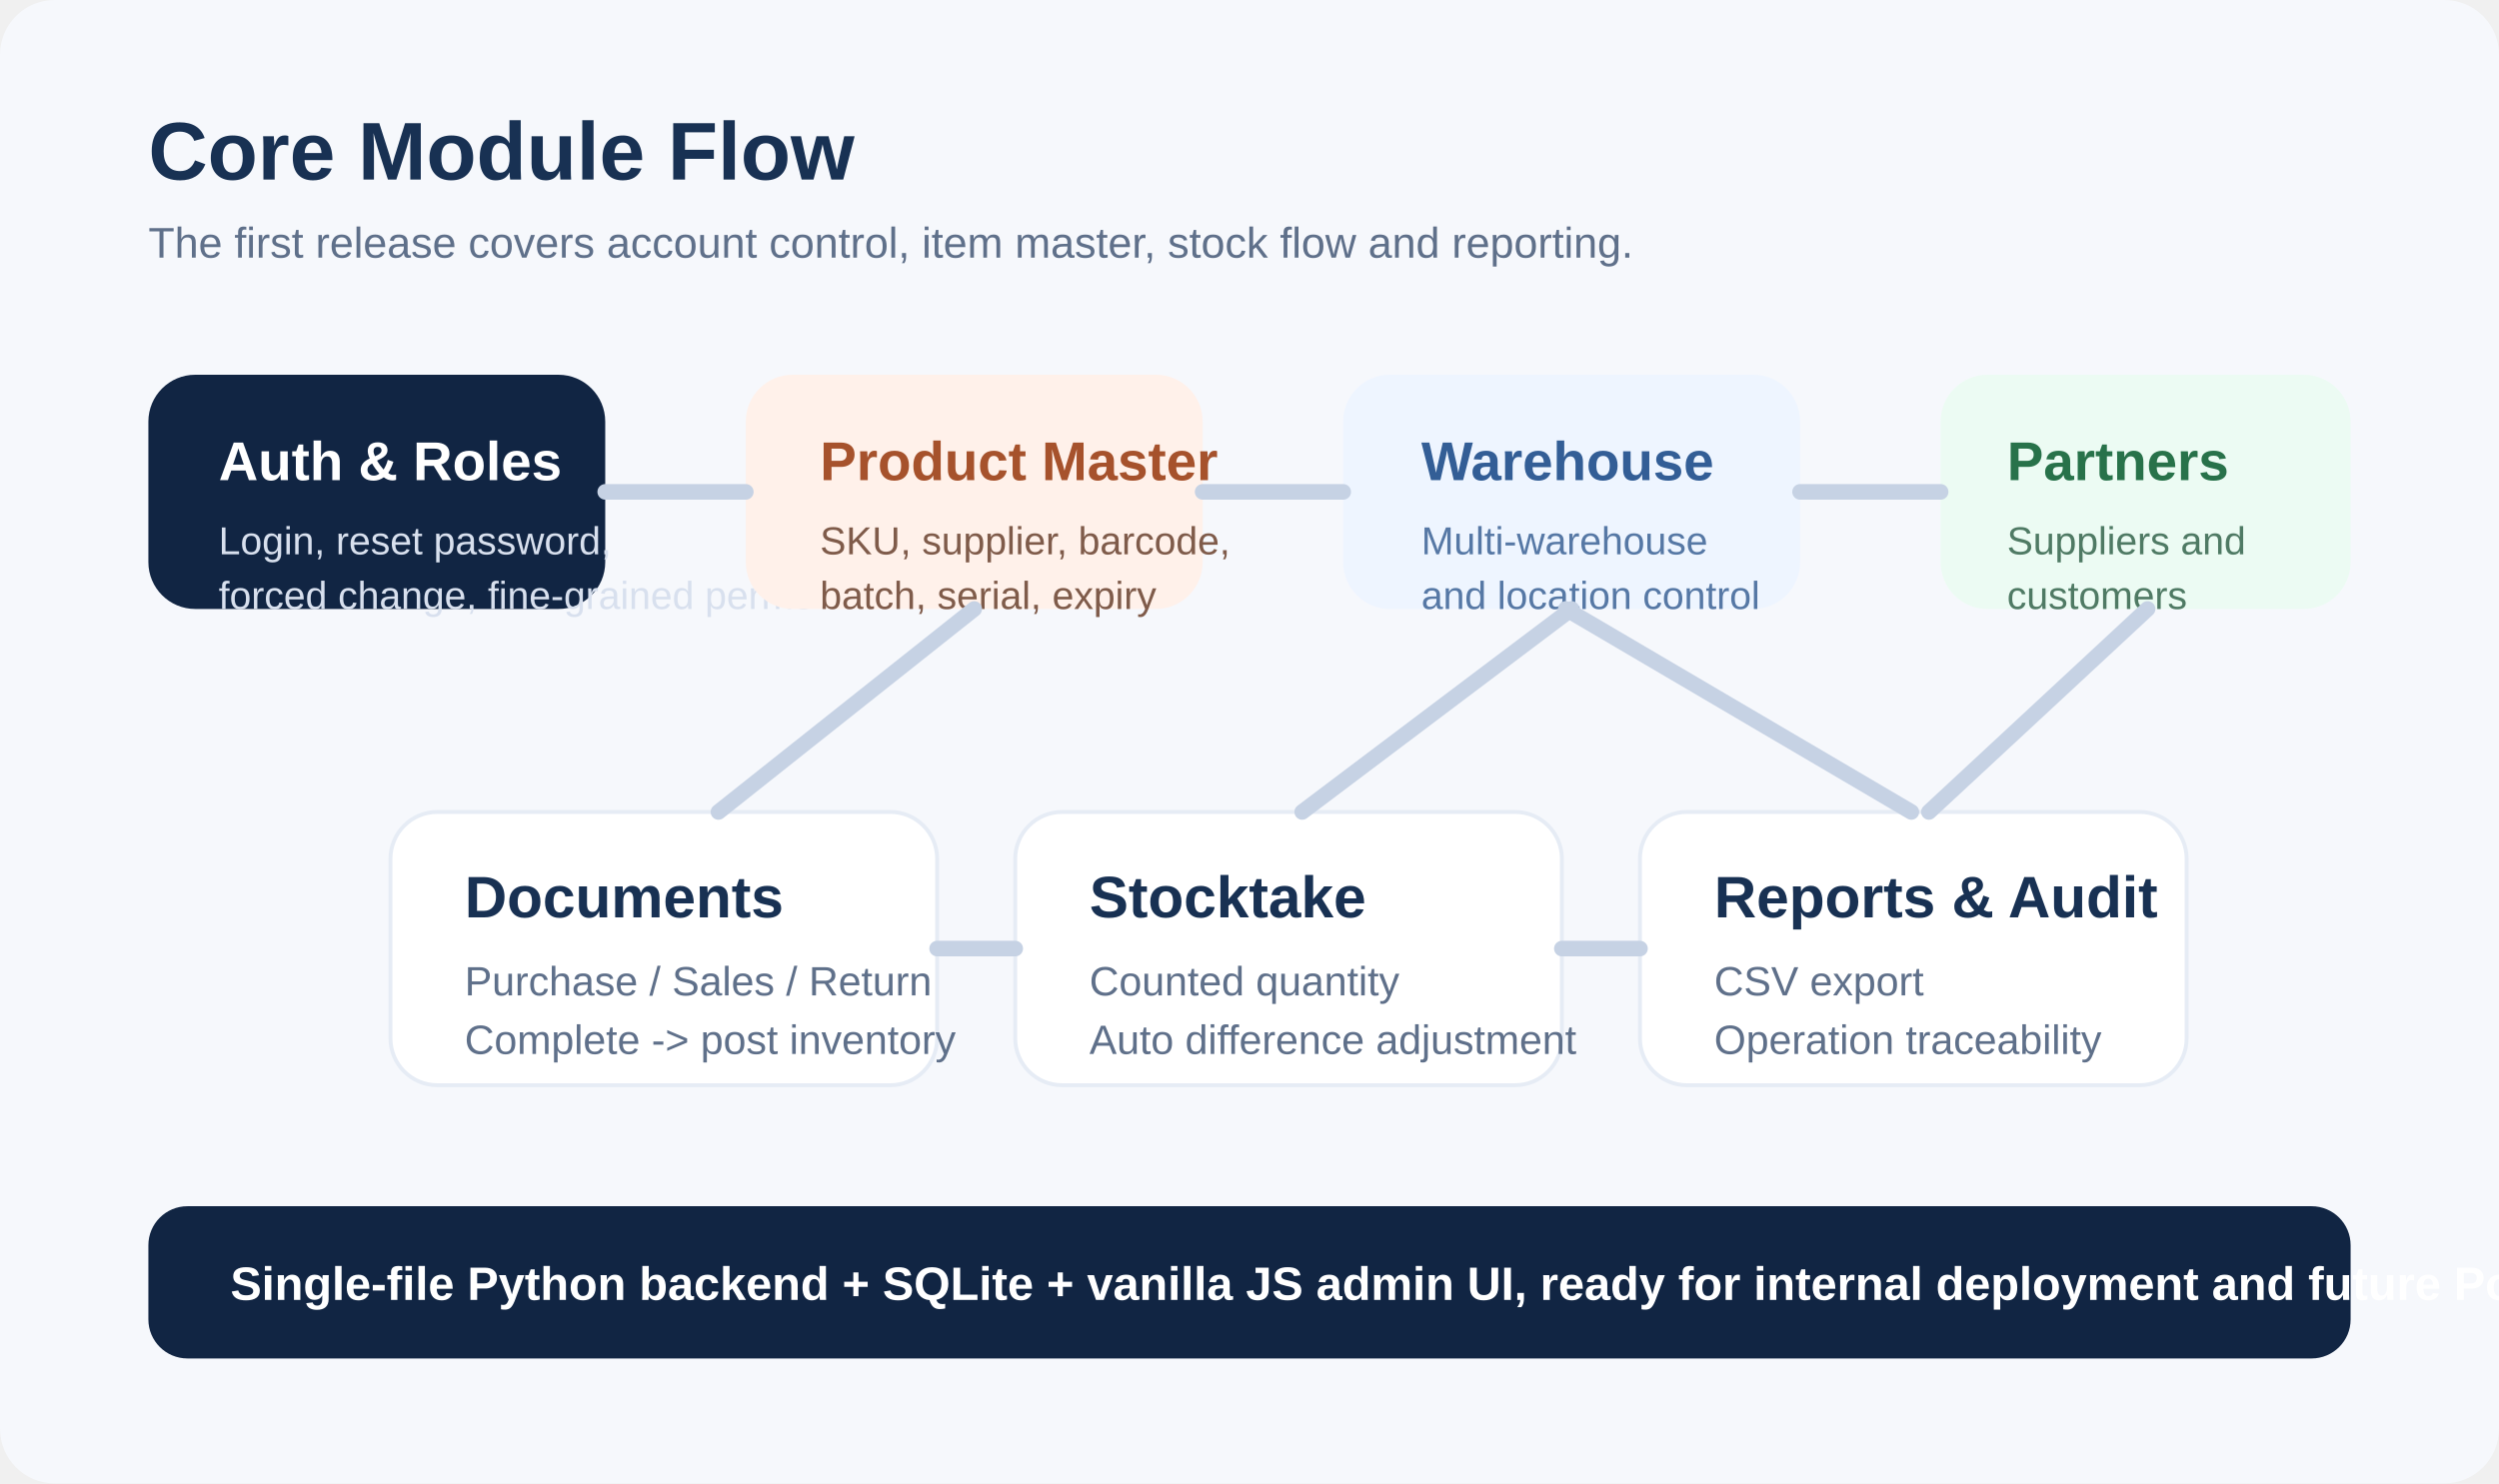
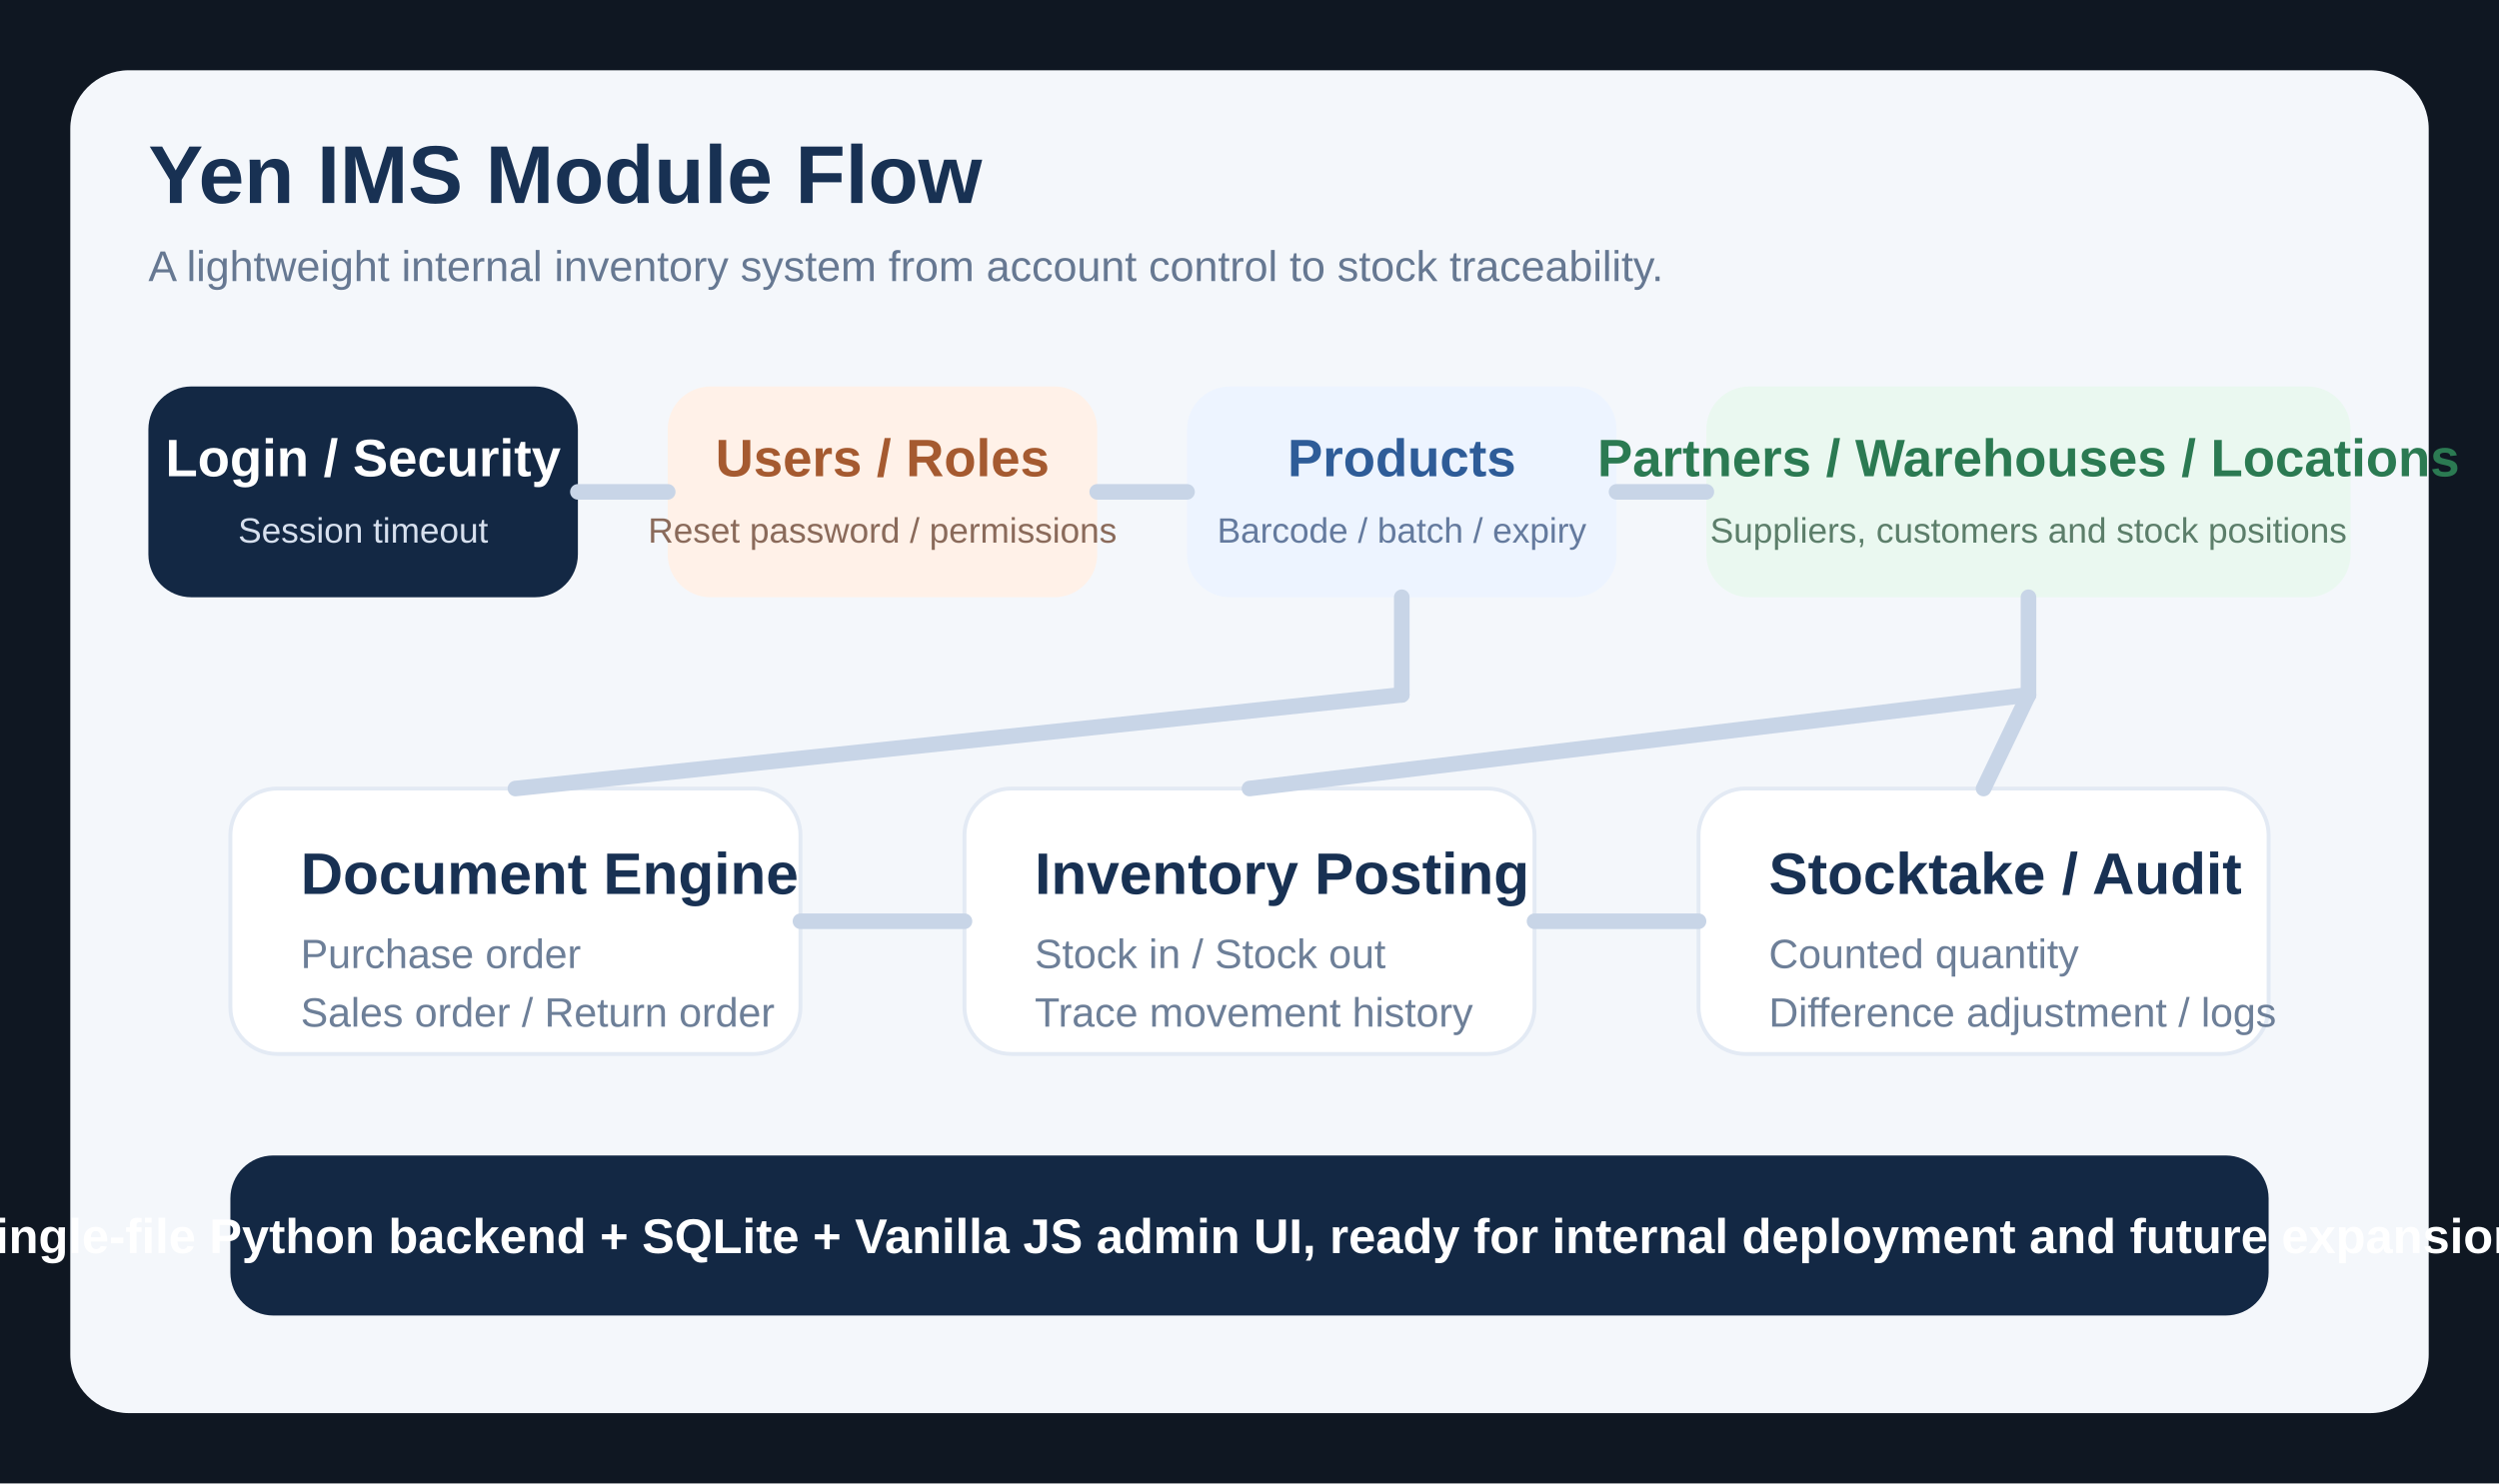
- <svg xmlns="http://www.w3.org/2000/svg" width="1280" height="760" viewBox="0 0 1280 760" fill="none">
-   <rect width="1280" height="760" rx="28" fill="#F6F8FC" />
-   <text x="76" y="92" fill="#183153" font-size="42" font-family="Arial, Helvetica, sans-serif" font-weight="700">Core Module Flow</text>
-   <text x="76" y="132" fill="#5F708A" font-size="22" font-family="Arial, Helvetica, sans-serif">The first release covers account control, item master, stock flow and reporting.</text>
-   <rect x="76" y="192" width="234" height="120" rx="24" fill="#112543" />
-   <text x="112" y="246" fill="#FFFFFF" font-size="28" font-family="Arial, Helvetica, sans-serif" font-weight="700">Auth &amp; Roles</text>
-   <text x="112" y="284" fill="#D8E0EE" font-size="20" font-family="Arial, Helvetica, sans-serif">Login, reset password,</text>
-   <text x="112" y="312" fill="#D8E0EE" font-size="20" font-family="Arial, Helvetica, sans-serif">forced change, fine-grained perms</text>
-   <rect x="382" y="192" width="234" height="120" rx="24" fill="#FFF1EA" />
-   <text x="420" y="246" fill="#A6522C" font-size="28" font-family="Arial, Helvetica, sans-serif" font-weight="700">Product Master</text>
-   <text x="420" y="284" fill="#7F5B4A" font-size="20" font-family="Arial, Helvetica, sans-serif">SKU, supplier, barcode,</text>
-   <text x="420" y="312" fill="#7F5B4A" font-size="20" font-family="Arial, Helvetica, sans-serif">batch, serial, expiry</text>
-   <rect x="688" y="192" width="234" height="120" rx="24" fill="#EEF5FF" />
-   <text x="728" y="246" fill="#335E96" font-size="28" font-family="Arial, Helvetica, sans-serif" font-weight="700">Warehouse</text>
-   <text x="728" y="284" fill="#5678A5" font-size="20" font-family="Arial, Helvetica, sans-serif">Multi-warehouse</text>
-   <text x="728" y="312" fill="#5678A5" font-size="20" font-family="Arial, Helvetica, sans-serif">and location control</text>
-   <rect x="994" y="192" width="210" height="120" rx="24" fill="#ECFBF3" />
-   <text x="1028" y="246" fill="#28724A" font-size="28" font-family="Arial, Helvetica, sans-serif" font-weight="700">Partners</text>
-   <text x="1028" y="284" fill="#4F7A64" font-size="20" font-family="Arial, Helvetica, sans-serif">Suppliers and</text>
-   <text x="1028" y="312" fill="#4F7A64" font-size="20" font-family="Arial, Helvetica, sans-serif">customers</text>
-   <rect x="200" y="416" width="280" height="140" rx="24" fill="#FFFFFF" stroke="#E6ECF5" stroke-width="2" />
-   <text x="238" y="470" fill="#183153" font-size="30" font-family="Arial, Helvetica, sans-serif" font-weight="700">Documents</text>
-   <text x="238" y="510" fill="#5F708A" font-size="21" font-family="Arial, Helvetica, sans-serif">Purchase / Sales / Return</text>
-   <text x="238" y="540" fill="#5F708A" font-size="21" font-family="Arial, Helvetica, sans-serif">Complete -&gt; post inventory</text>
-   <rect x="520" y="416" width="280" height="140" rx="24" fill="#FFFFFF" stroke="#E6ECF5" stroke-width="2" />
-   <text x="558" y="470" fill="#183153" font-size="30" font-family="Arial, Helvetica, sans-serif" font-weight="700">Stocktake</text>
-   <text x="558" y="510" fill="#5F708A" font-size="21" font-family="Arial, Helvetica, sans-serif">Counted quantity</text>
-   <text x="558" y="540" fill="#5F708A" font-size="21" font-family="Arial, Helvetica, sans-serif">Auto difference adjustment</text>
-   <rect x="840" y="416" width="280" height="140" rx="24" fill="#FFFFFF" stroke="#E6ECF5" stroke-width="2" />
-   <text x="878" y="470" fill="#183153" font-size="30" font-family="Arial, Helvetica, sans-serif" font-weight="700">Reports &amp; Audit</text>
-   <text x="878" y="510" fill="#5F708A" font-size="21" font-family="Arial, Helvetica, sans-serif">CSV export</text>
-   <text x="878" y="540" fill="#5F708A" font-size="21" font-family="Arial, Helvetica, sans-serif">Operation traceability</text>
-   <path d="M310 252H382" stroke="#C6D2E4" stroke-width="8" stroke-linecap="round" />
-   <path d="M616 252H688" stroke="#C6D2E4" stroke-width="8" stroke-linecap="round" />
-   <path d="M922 252H994" stroke="#C6D2E4" stroke-width="8" stroke-linecap="round" />
-   <path d="M499 312L368 416" stroke="#C6D2E4" stroke-width="8" stroke-linecap="round" />
-   <path d="M802 312L979 416" stroke="#C6D2E4" stroke-width="8" stroke-linecap="round" />
-   <path d="M805 312L667 416" stroke="#C6D2E4" stroke-width="8" stroke-linecap="round" />
-   <path d="M1100 312L988 416" stroke="#C6D2E4" stroke-width="8" stroke-linecap="round" />
-   <path d="M480 486H520" stroke="#C6D2E4" stroke-width="8" stroke-linecap="round" />
-   <path d="M800 486H840" stroke="#C6D2E4" stroke-width="8" stroke-linecap="round" />
-   <rect x="76" y="618" width="1128" height="78" rx="20" fill="#112543" />
-   <text x="118" y="666" fill="#FFFFFF" font-size="24" font-family="Arial, Helvetica, sans-serif" font-weight="700">Single-file Python backend + SQLite + vanilla JS admin UI, ready for internal deployment and future PostgreSQL migration.</text>
+ <svg xmlns="http://www.w3.org/2000/svg" width="1280" height="760" viewBox="0 0 1280 760">
+   <rect width="1280" height="760" fill="#0F1722" />
+   <rect x="36" y="36" width="1208" height="688" rx="30" fill="#F4F7FB" />
+   <text x="76" y="104" fill="#183153" font-size="42" font-family="Arial, Helvetica, sans-serif" font-weight="700">Yen IMS Module Flow</text>
+   <text x="76" y="144" fill="#667892" font-size="22" font-family="Arial, Helvetica, sans-serif">A lightweight internal inventory system from account control to stock traceability.</text>
+   <rect x="76" y="198" width="220" height="108" rx="22" fill="#132844" />
+   <text x="186" y="244" text-anchor="middle" fill="#FFFFFF" font-size="27" font-family="Arial, Helvetica, sans-serif" font-weight="700">Login / Security</text>
+   <text x="186" y="278" text-anchor="middle" fill="#D7E0EE" font-size="18" font-family="Arial, Helvetica, sans-serif">Session timeout</text>
+   <rect x="342" y="198" width="220" height="108" rx="22" fill="#FFF1E8" />
+   <text x="452" y="244" text-anchor="middle" fill="#A55A30" font-size="27" font-family="Arial, Helvetica, sans-serif" font-weight="700">Users / Roles</text>
+   <text x="452" y="278" text-anchor="middle" fill="#8A6A5A" font-size="18" font-family="Arial, Helvetica, sans-serif">Reset password / permissions</text>
+   <rect x="608" y="198" width="220" height="108" rx="22" fill="#EDF4FF" />
+   <text x="718" y="244" text-anchor="middle" fill="#2E5C98" font-size="27" font-family="Arial, Helvetica, sans-serif" font-weight="700">Products</text>
+   <text x="718" y="278" text-anchor="middle" fill="#647A9E" font-size="18" font-family="Arial, Helvetica, sans-serif">Barcode / batch / expiry</text>
+   <rect x="874" y="198" width="330" height="108" rx="22" fill="#EAF8F0" />
+   <text x="1039" y="244" text-anchor="middle" fill="#2B7A52" font-size="27" font-family="Arial, Helvetica, sans-serif" font-weight="700">Partners / Warehouses / Locations</text>
+   <text x="1039" y="278" text-anchor="middle" fill="#5C7E6A" font-size="18" font-family="Arial, Helvetica, sans-serif">Suppliers, customers and stock positions</text>
+   <line x1="296" y1="252" x2="342" y2="252" stroke="#C8D5E7" stroke-width="8" stroke-linecap="round" />
+   <line x1="562" y1="252" x2="608" y2="252" stroke="#C8D5E7" stroke-width="8" stroke-linecap="round" />
+   <line x1="828" y1="252" x2="874" y2="252" stroke="#C8D5E7" stroke-width="8" stroke-linecap="round" />
+   <rect x="118" y="404" width="292" height="136" rx="24" fill="#FFFFFF" stroke="#E3EAF4" stroke-width="2" />
+   <text x="154" y="458" fill="#183153" font-size="30" font-family="Arial, Helvetica, sans-serif" font-weight="700">Document Engine</text>
+   <text x="154" y="496" fill="#6D7F98" font-size="21" font-family="Arial, Helvetica, sans-serif">Purchase order</text>
+   <text x="154" y="526" fill="#6D7F98" font-size="21" font-family="Arial, Helvetica, sans-serif">Sales order / Return order</text>
+   <rect x="494" y="404" width="292" height="136" rx="24" fill="#FFFFFF" stroke="#E3EAF4" stroke-width="2" />
+   <text x="530" y="458" fill="#183153" font-size="30" font-family="Arial, Helvetica, sans-serif" font-weight="700">Inventory Posting</text>
+   <text x="530" y="496" fill="#6D7F98" font-size="21" font-family="Arial, Helvetica, sans-serif">Stock in / Stock out</text>
+   <text x="530" y="526" fill="#6D7F98" font-size="21" font-family="Arial, Helvetica, sans-serif">Trace movement history</text>
+   <rect x="870" y="404" width="292" height="136" rx="24" fill="#FFFFFF" stroke="#E3EAF4" stroke-width="2" />
+   <text x="906" y="458" fill="#183153" font-size="30" font-family="Arial, Helvetica, sans-serif" font-weight="700">Stocktake / Audit</text>
+   <text x="906" y="496" fill="#6D7F98" font-size="21" font-family="Arial, Helvetica, sans-serif">Counted quantity</text>
+   <text x="906" y="526" fill="#6D7F98" font-size="21" font-family="Arial, Helvetica, sans-serif">Difference adjustment / logs</text>
+   <line x1="410" y1="472" x2="494" y2="472" stroke="#C8D5E7" stroke-width="8" stroke-linecap="round" />
+   <line x1="786" y1="472" x2="870" y2="472" stroke="#C8D5E7" stroke-width="8" stroke-linecap="round" />
+   <line x1="718" y1="306" x2="718" y2="356" stroke="#C8D5E7" stroke-width="8" stroke-linecap="round" />
+   <line x1="1039" y1="306" x2="1039" y2="356" stroke="#C8D5E7" stroke-width="8" stroke-linecap="round" />
+   <line x1="718" y1="356" x2="264" y2="404" stroke="#C8D5E7" stroke-width="8" stroke-linecap="round" />
+   <line x1="1039" y1="356" x2="640" y2="404" stroke="#C8D5E7" stroke-width="8" stroke-linecap="round" />
+   <line x1="1039" y1="356" x2="1016" y2="404" stroke="#C8D5E7" stroke-width="8" stroke-linecap="round" />
+   <rect x="118" y="592" width="1044" height="82" rx="22" fill="#132844" />
+   <text x="640" y="642" text-anchor="middle" fill="#FFFFFF" font-size="25" font-family="Arial, Helvetica, sans-serif" font-weight="700">Single-file Python backend + SQLite + Vanilla JS admin UI, ready for internal deployment and future expansion.</text>
</svg>
